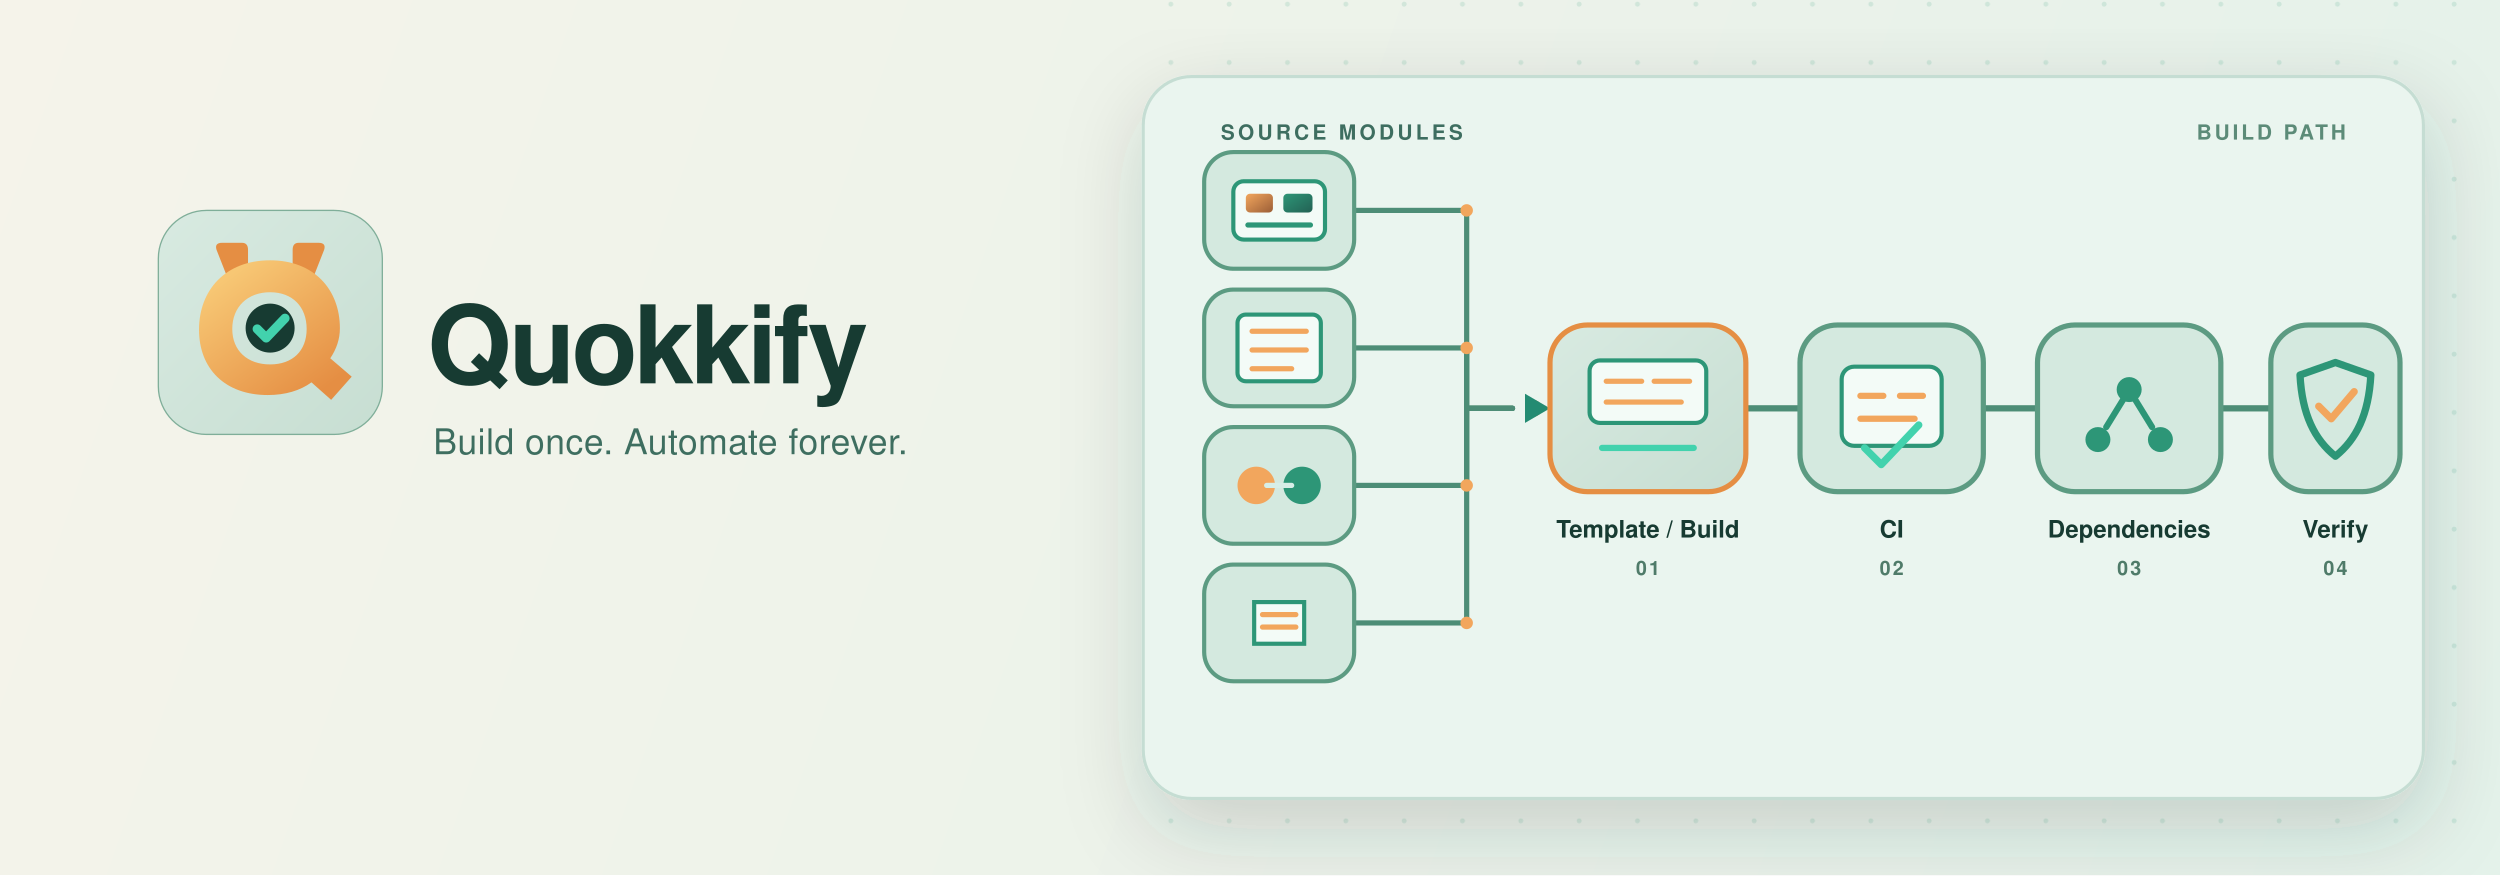
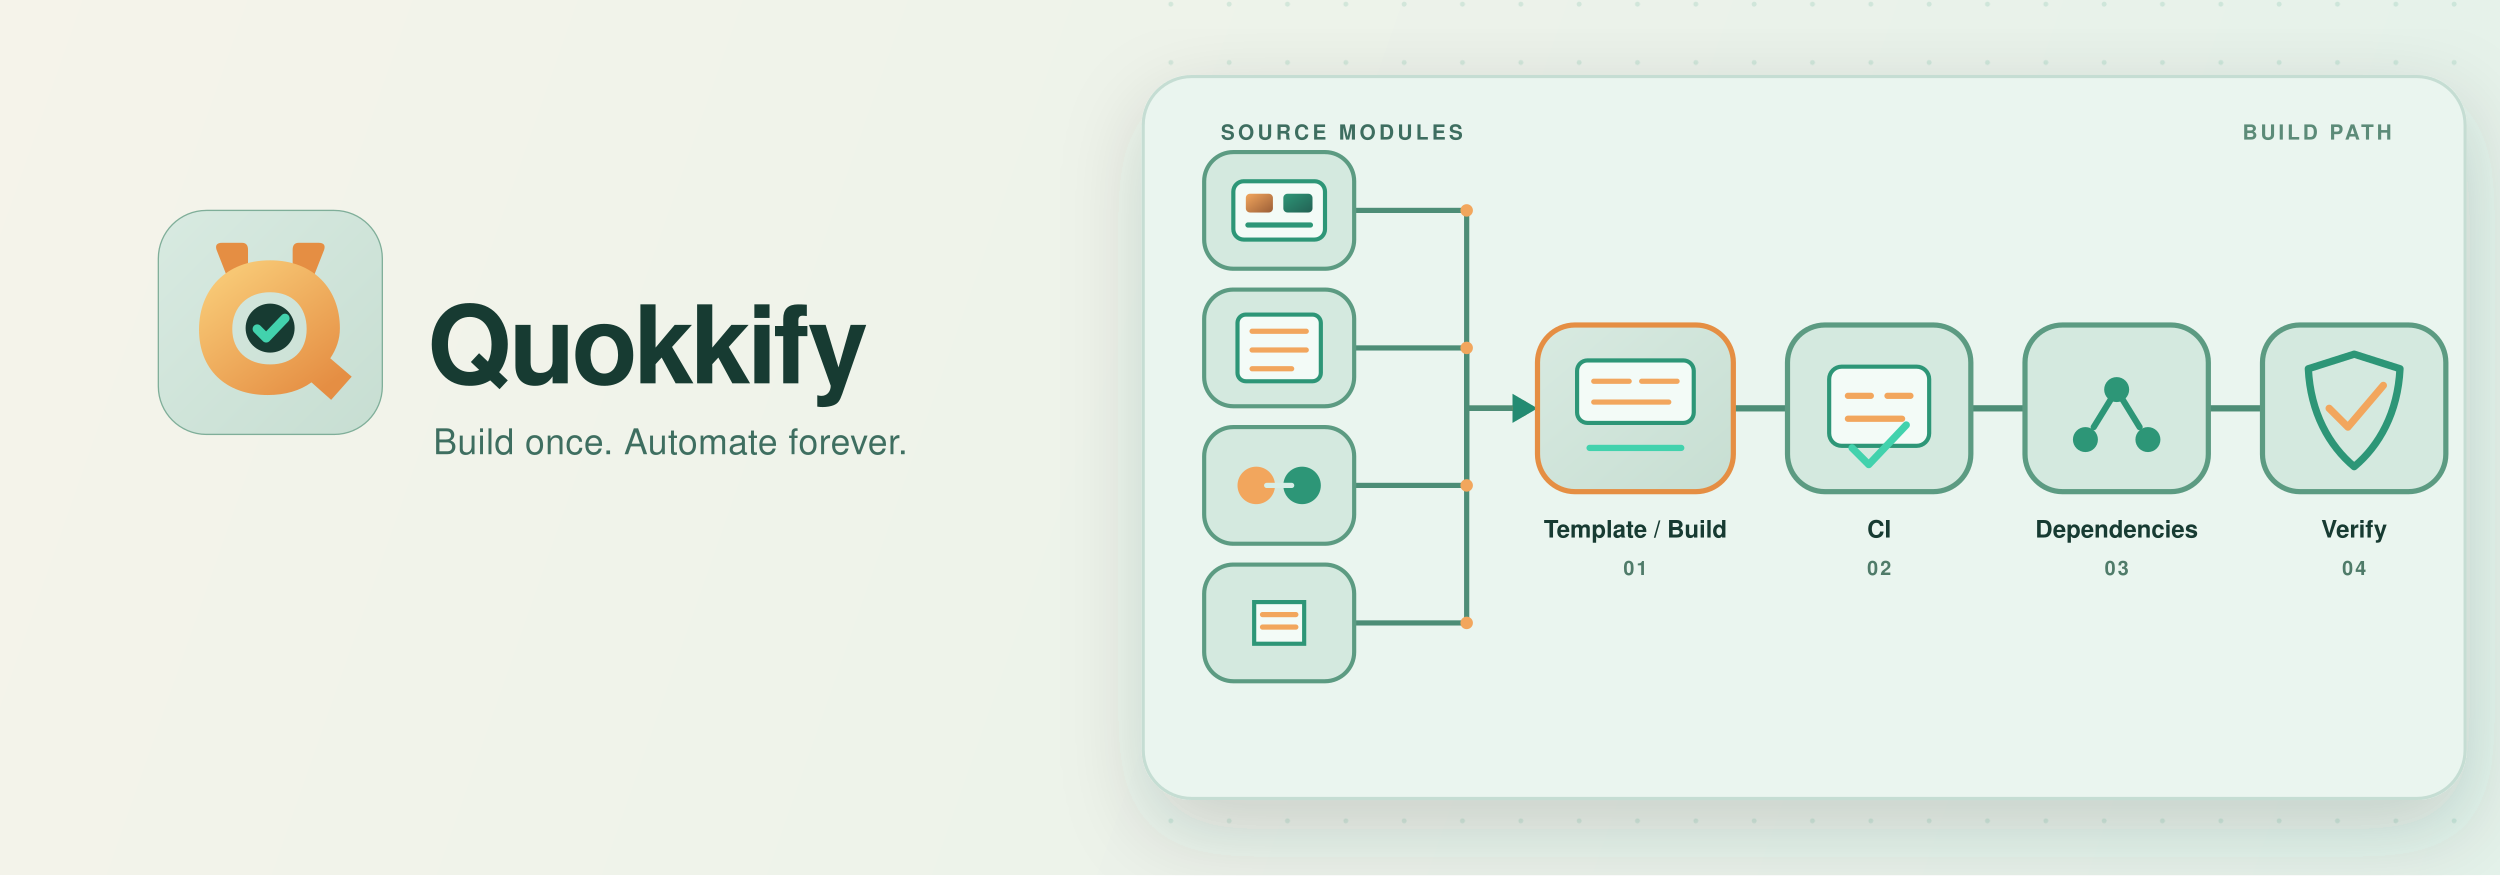
<svg xmlns="http://www.w3.org/2000/svg" width="1200" height="420" viewBox="0 0 1200 420" role="img" aria-labelledby="title desc">
  <defs>
    <linearGradient id="bg" x1="0" y1="0" x2="1200" y2="420" gradientUnits="userSpaceOnUse">
      <stop offset="0" stop-color="#F5F3EA" />
      <stop offset="1" stop-color="#E4F2EA" />
    </linearGradient>
    <radialGradient id="warm" cx="0" cy="0" r="1" gradientTransform="translate(232 205) rotate(90) scale(250)">
      <stop stop-color="#D99143" stop-opacity=".12" />
      <stop offset="1" stop-color="#F5B85E" stop-opacity="0" />
    </radialGradient>
    <linearGradient id="tile" x1="0" y1="0" x2="1" y2="1">
      <stop offset="0" stop-color="#D8EAE1" />
      <stop offset="1" stop-color="#C7DED2" />
    </linearGradient>
    <linearGradient id="q" x1="0.18" y1="0.12" x2="0.82" y2="0.92">
      <stop offset="0" stop-color="#f7c774" />
      <stop offset="1" stop-color="#e58e43" />
    </linearGradient>
    <linearGradient id="flow" x1="0" y1="0" x2="1" y2="0">
      <stop offset="0" stop-color="#e58e43" />
      <stop offset="1" stop-color="#238b72" />
    </linearGradient>
    <linearGradient id="thumbA" x1="0" y1="0" x2="1" y2="1">
      <stop stop-color="#F2A65D" />
      <stop offset="1" stop-color="#9B5E37" />
    </linearGradient>
    <linearGradient id="thumbB" x1="0" y1="0" x2="1" y2="1">
      <stop stop-color="#2D9677" />
      <stop offset="1" stop-color="#236154" />
    </linearGradient>
    <filter id="shadow" x="-30%" y="-30%" width="160%" height="180%">
      <feDropShadow dy="14" stdDeviation="20" flood-color="#214239" flood-opacity=".18" />
    </filter>
    <pattern id="dots" width="28" height="28" patternUnits="userSpaceOnUse">
      <circle cx="2" cy="2" r="1.2" fill="#2D9677" opacity=".14" />
    </pattern>
  </defs>
  <rect width="1200" height="420" fill="url(#bg)" />
  <rect width="1200" height="420" fill="url(#warm)" />
  <rect x="548" width="652" height="420" fill="url(#dots)" />
  <g transform="translate(76,101) scale(0.105)" aria-label="Quokkify Q monogram">
    <rect width="1024" height="1024" rx="220" fill="url(#tile)" stroke="#7FAE99" stroke-width="6" />
    <path d="M310 292L266 180Q256 148 292 148H382Q410 148 410 180V270Z" fill="#e58e43" />
    <path d="M714 292L758 180Q768 148 732 148H642Q614 148 614 180V270Z" fill="#e58e43" />
    <path d="M511 228C306 228 186 365 186 545C186 725 306 844 500 844C580 844 648 824 700 786L790 866L884 760L786 676C814 634 830 589 830 539C830 360 710 228 511 228ZM511 374C614 374 678 441 678 542C678 642 614 704 511 704C408 704 338 642 338 542C338 441 408 374 511 374Z" fill="url(#q)" />
    <circle cx="511" cy="538" r="112" fill="#173B32" />
    <path d="M452 542L493 583L579 493" fill="none" stroke="#42d2ad" stroke-width="42" stroke-linecap="round" stroke-linejoin="round" />
  </g>
  <g font-family="'Segoe UI', system-ui, -apple-system, Helvetica, Arial, sans-serif">
    <text x="205" y="184" font-size="52" font-weight="800" letter-spacing="-1.8" fill="#173B32">Quokkify</text>
    <text x="208" y="218" font-size="17" font-weight="500" letter-spacing=".25" fill="#3E6E60">Build once. Automate forever.</text>
  </g>
  <g filter="url(#shadow)">
-     <rect x="548" y="36" width="616" height="348" rx="24" fill="#EAF5EF" />
-     <rect x="548.75" y="36.75" width="614.5" height="346.5" rx="23.25" fill="none" stroke="#4F947B" stroke-opacity=".24" stroke-width="1.5" />
+     <rect x="548" y="36" width="636" height="348" rx="24" fill="#EAF5EF" />
+     <rect x="548.75" y="36.75" width="634.5" height="346.5" rx="23.25" fill="none" stroke="#4F947B" stroke-opacity=".24" stroke-width="1.5" />
  </g>
  <g font-family="'Segoe UI', system-ui, -apple-system, Helvetica, Arial, sans-serif">
    <text x="586" y="67" font-size="10" font-weight="800" letter-spacing="1.6" fill="#3E6E60">SOURCE MODULES</text>
-     <text x="1126" y="67" text-anchor="end" font-size="10" font-weight="700" letter-spacing="1.4" fill="#5C8B78">BUILD PATH</text>
+     <text x="1148" y="67" text-anchor="end" font-size="10" font-weight="700" letter-spacing="1.4" fill="#5C8B78">BUILD PATH</text>
    <g stroke="#4D8D76" stroke-width="2.5" stroke-linecap="round" fill="none">
      <path d="M650 101H704V196H726" />
      <path d="M650 167H704V196H726" />
      <path d="M650 233H704V196H726" />
      <path d="M650 299H704V196H726" />
    </g>
    <g fill="#F2A65D">
      <circle cx="704" cy="101" r="3" />
      <circle cx="704" cy="167" r="3" />
      <circle cx="704" cy="233" r="3" />
      <circle cx="704" cy="299" r="3" />
    </g>
    <g>
      <g transform="translate(578 73)">
        <rect width="72" height="56" rx="14" fill="#D4E9DF" stroke="#5C9B82" stroke-width="2" />
        <rect x="14" y="14" width="44" height="28" rx="5" fill="#F3FBF7" stroke="#2D9677" stroke-width="2" />
        <rect x="20" y="20" width="13" height="9" rx="2" fill="url(#thumbA)" />
        <rect x="38" y="20" width="14" height="9" rx="2" fill="url(#thumbB)" />
        <path d="M21 35H51" stroke="#2D9677" stroke-width="2.5" stroke-linecap="round" />
      </g>
      <g transform="translate(578 139)">
        <rect width="72" height="56" rx="14" fill="#D4E9DF" stroke="#5C9B82" stroke-width="2" />
        <rect x="16" y="12" width="40" height="32" rx="4" fill="#F3FBF7" stroke="#2D9677" stroke-width="2" />
        <path d="M23 20H49M23 29H49M23 38H42" stroke="#F2A65D" stroke-width="2.5" stroke-linecap="round" />
      </g>
      <g transform="translate(578 205)">
        <rect width="72" height="56" rx="14" fill="#D4E9DF" stroke="#5C9B82" stroke-width="2" />
        <circle cx="25" cy="28" r="9" fill="#F2A65D" />
        <circle cx="47" cy="28" r="9" fill="#2D9677" />
        <path d="M30 28H42" stroke="#D7EEE7" stroke-width="2.5" stroke-linecap="round" />
      </g>
      <g transform="translate(578 271)">
        <rect width="72" height="56" rx="14" fill="#D4E9DF" stroke="#5C9B82" stroke-width="2" />
        <path d="M24 18H48V38H24Z" fill="#F3FBF7" stroke="#2D9677" stroke-width="2" />
        <path d="M28 24H44M28 30H44" stroke="#F2A65D" stroke-width="2.5" stroke-linecap="round" />
      </g>
    </g>
-     <path d="M726 196H744" fill="none" stroke="url(#flow)" stroke-width="4" stroke-linecap="round" />
-     <path d="M838 196H864M952 196H978M1066 196H1090" fill="none" stroke="#4D8D76" stroke-width="3" stroke-linecap="round" />
-     <circle cx="736" cy="196" r="4" fill="#E58E43" />
-     <path d="M732 189L744 196L732 203Z" fill="#238B72" />
-     <g transform="translate(744 156)">
+     <path d="M726 196H738" fill="none" stroke="url(#flow)" stroke-width="4" stroke-linecap="round" />
+     <path d="M832 196H858M946 196H972M1060 196H1086" fill="none" stroke="#4D8D76" stroke-width="3" stroke-linecap="round" />
+     <circle cx="730" cy="196" r="4" fill="#E58E43" />
+     <path d="M726 189L738 196L726 203Z" fill="#238B72" />
+     <g transform="translate(738 156)">
      <rect width="94" height="80" rx="18" fill="url(#tile)" stroke="#E58E43" stroke-width="2.5" />
      <rect x="19" y="17" width="56" height="30" rx="5" fill="#F3FBF7" stroke="#2D9677" stroke-width="2" />
      <path d="M27 27H44M50 27H67M27 37H63" stroke="#F2A65D" stroke-width="2.5" stroke-linecap="round" />
      <path d="M25 59H69" stroke="#42D2AD" stroke-width="3" stroke-linecap="round" />
    </g>
-     <g transform="translate(864 156)">
+     <g transform="translate(858 156)">
      <rect width="88" height="80" rx="18" fill="#D4E9DF" stroke="#5C9B82" stroke-width="2.5" />
      <rect x="20" y="20" width="48" height="38" rx="6" fill="#F3FBF7" stroke="#2D9677" stroke-width="2" />
      <path d="M29 34H40M48 34H59M29 45H55" stroke="#F2A65D" stroke-width="3" stroke-linecap="round" />
      <path d="M31 59L39 67L57 48" fill="none" stroke="#42D2AD" stroke-width="3.5" stroke-linecap="round" stroke-linejoin="round" />
    </g>
-     <g transform="translate(978 156)">
+     <g transform="translate(972 156)">
      <rect width="88" height="80" rx="18" fill="#D4E9DF" stroke="#5C9B82" stroke-width="2.5" />
      <circle cx="44" cy="31" r="6" fill="#2D9677" />
      <circle cx="29" cy="55" r="6" fill="#2D9677" />
      <circle cx="59" cy="55" r="6" fill="#2D9677" />
      <path d="M41 36L33 49M47 36L55 49" stroke="#2D9677" stroke-width="3" stroke-linecap="round" />
    </g>
-     <g transform="translate(1090 156)">
-       <rect width="62" height="80" rx="18" fill="#D4E9DF" stroke="#5C9B82" stroke-width="2.5" />
-       <path d="M31 18L48 24C47 43 41 55 31 63C21 55 15 43 14 24Z" fill="none" stroke="#2D9677" stroke-width="3.5" stroke-linejoin="round" />
-       <path d="M23 39L29 45L40 32" fill="none" stroke="#F2A65D" stroke-width="3.5" stroke-linecap="round" stroke-linejoin="round" />
+     <g transform="translate(1086 156)">
+       <rect width="88" height="80" rx="18" fill="#D4E9DF" stroke="#5C9B82" stroke-width="2.5" />
+       <path d="M44 14L66 21C65 42 56 58 44 68C32 58 23 42 22 21Z" fill="none" stroke="#2D9677" stroke-width="3.5" stroke-linejoin="round" />
+       <path d="M32 40L41 49L58 29" fill="none" stroke="#F2A65D" stroke-width="3.5" stroke-linecap="round" stroke-linejoin="round" />
    </g>
    <g fill="#173B32" font-size="11.5" font-weight="750" text-anchor="middle">
-       <text x="791" y="258">Template / Build</text>
-       <text x="908" y="258">CI</text>
-       <text x="1022" y="258">Dependencies</text>
-       <text x="1121" y="258">Verify</text>
+       <text x="785" y="258">Template / Build</text>
+       <text x="902" y="258">CI</text>
+       <text x="1016" y="258">Dependencies</text>
+       <text x="1130" y="258">Verify</text>
    </g>
    <g fill="#4F7B69" font-size="9.5" font-weight="700" letter-spacing="1" text-anchor="middle">
-       <text x="791" y="276">01</text>
-       <text x="908" y="276">02</text>
-       <text x="1022" y="276">03</text>
-       <text x="1121" y="276">04</text>
+       <text x="785" y="276">01</text>
+       <text x="902" y="276">02</text>
+       <text x="1016" y="276">03</text>
+       <text x="1130" y="276">04</text>
    </g>
  </g>
</svg>
